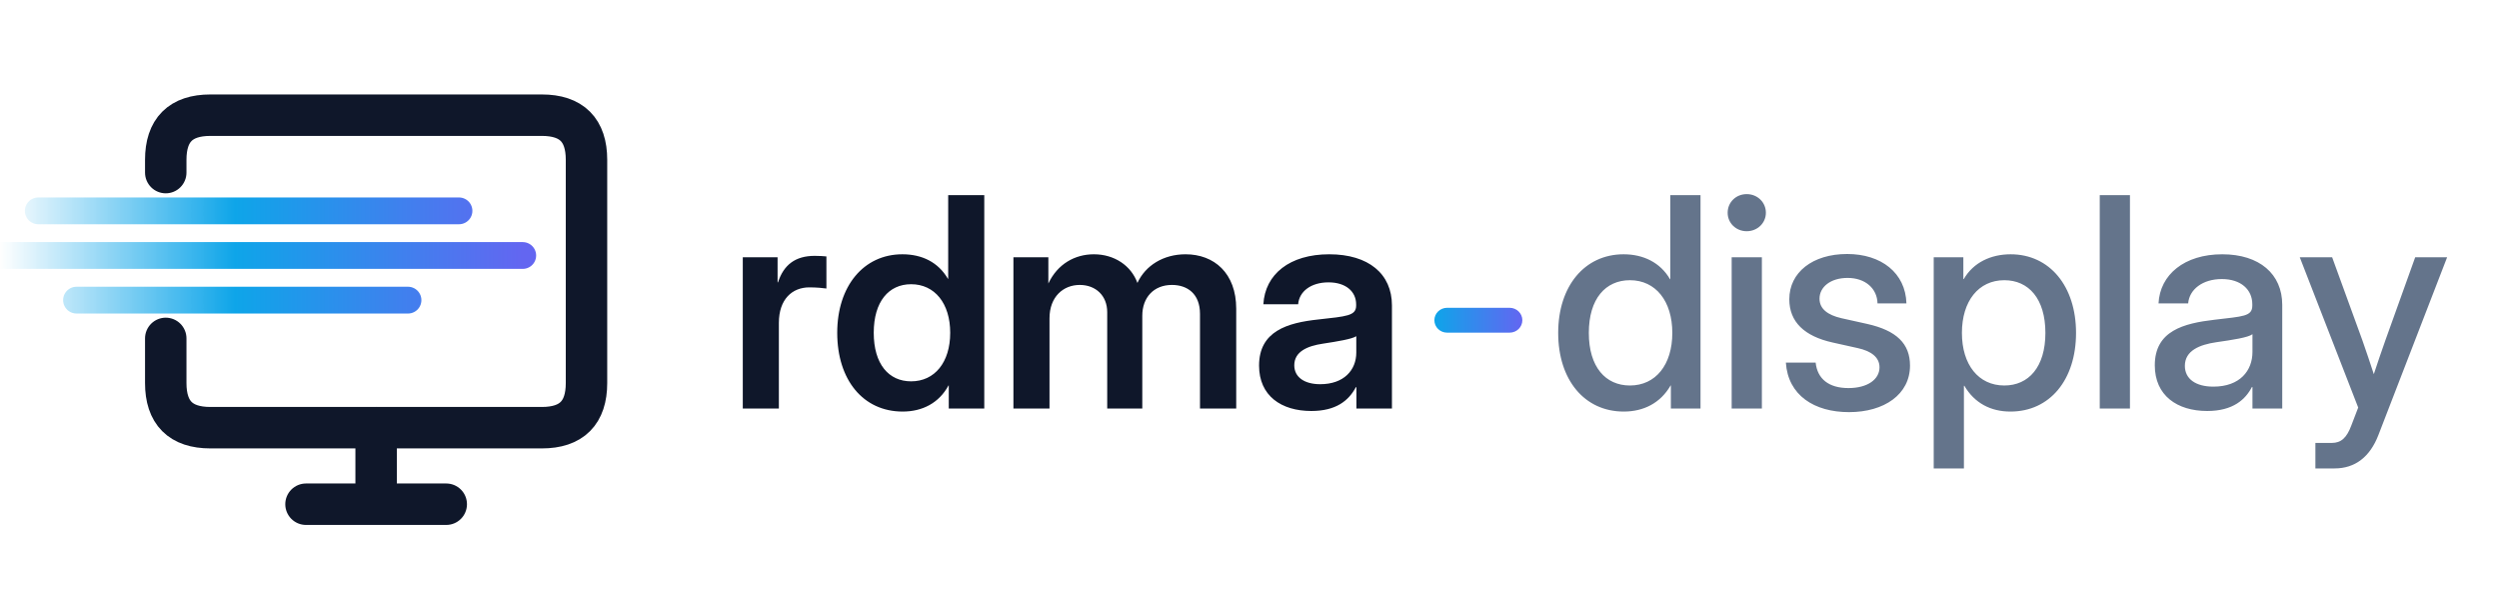
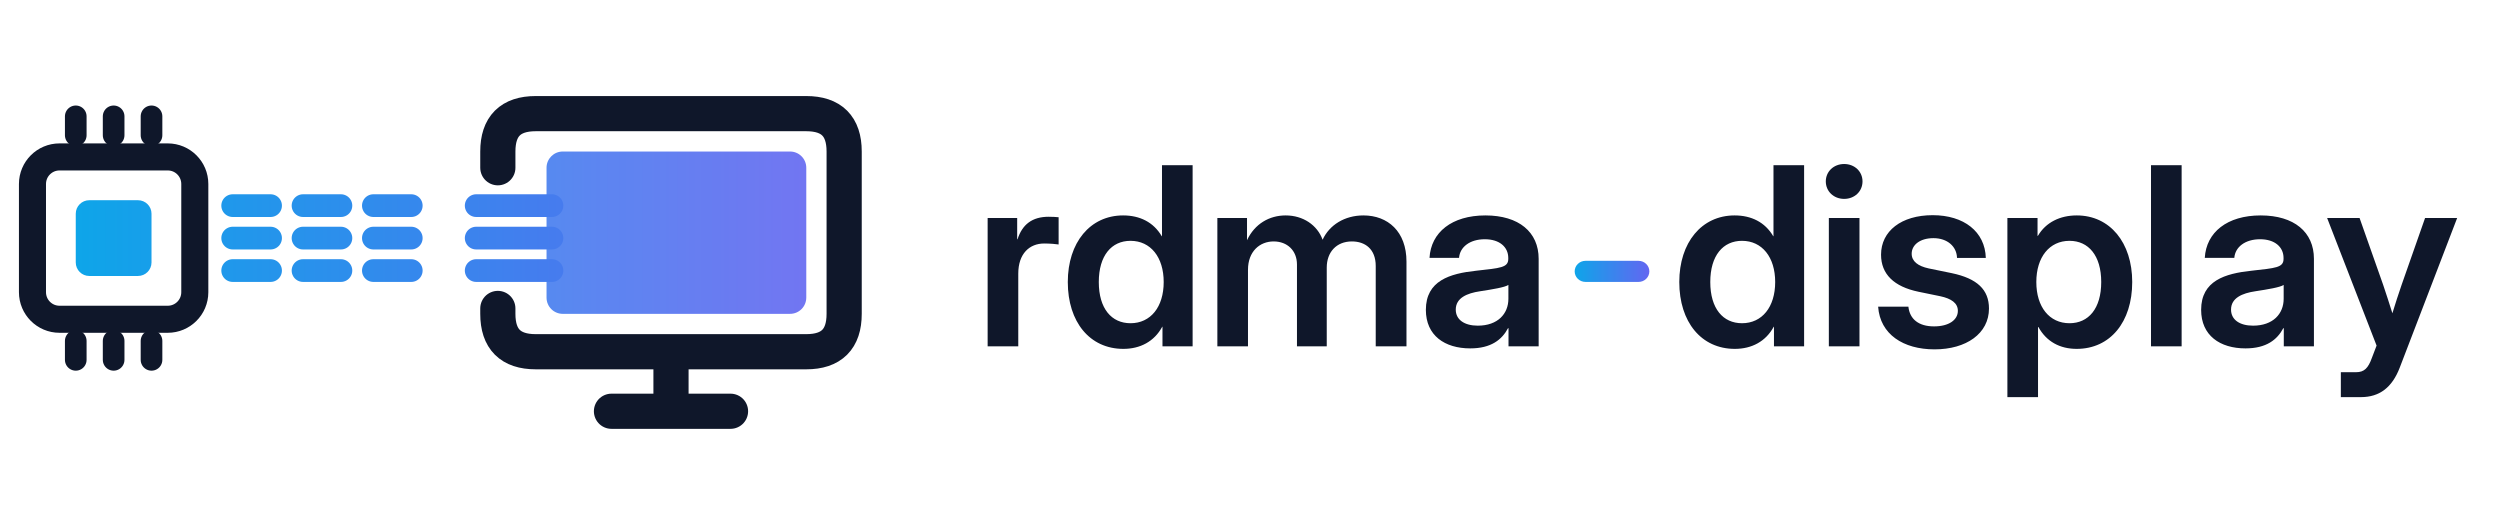
- <svg xmlns="http://www.w3.org/2000/svg" viewBox="0 0 392 96" width="522" height="128" role="img" aria-label="rdma-display">
+ <svg xmlns="http://www.w3.org/2000/svg" viewBox="0 0 462 96" width="616" height="128" role="img" aria-label="rdma-display">
  <defs>
-     <linearGradient id="lane" gradientUnits="userSpaceOnUse" x1="0" y1="0" x2="82" y2="0">
-       <stop offset="0" stop-color="#0EA5E9" stop-opacity="0" />
-       <stop offset="0.45" stop-color="#0EA5E9" />
+     <linearGradient id="lane" gradientUnits="userSpaceOnUse" x1="14" y1="0" x2="150" y2="0">
+       <stop offset="0" stop-color="#0EA5E9" />
      <stop offset="1" stop-color="#6366F1" />
    </linearGradient>
  </defs>
  <defs>
-     <linearGradient id="hy" gradientUnits="userSpaceOnUse" x1="225.0" y1="0" x2="238.8" y2="0">
+     <linearGradient id="hy" gradientUnits="userSpaceOnUse" x1="291.0" y1="0" x2="304.8" y2="0">
      <stop offset="0" stop-color="#0EA5E9" />
      <stop offset="1" stop-color="#6366F1" />
    </linearGradient>
  </defs>
-   <g transform="translate(0 0) scale(1.0)">
-     <path d="M26 27 V25 Q26 18 33 18 H85 Q92 18 92 25 V60 Q92 67 85 67 H33 Q26 67 26 60 V53" fill="none" stroke="#0F172A" stroke-width="6.5" stroke-linecap="round" stroke-linejoin="round" />
-     <path d="M59 67 V79 M48 79 H70" fill="none" stroke="#0F172A" stroke-width="6.5" stroke-linecap="round" stroke-linejoin="round" />
-     <line x1="6" y1="33" x2="72" y2="33" stroke="url(#lane)" stroke-width="4.2" stroke-linecap="round" />
-     <line x1="0" y1="40" x2="82" y2="40" stroke="url(#lane)" stroke-width="4.2" stroke-linecap="round" />
-     <line x1="12" y1="47" x2="64" y2="47" stroke="url(#lane)" stroke-width="4.2" stroke-linecap="round" />
+   <g transform="translate(0 3) scale(1.0)">
+     <rect x="6" y="26" width="30" height="30" rx="5" fill="none" stroke="#0F172A" stroke-width="5" />
+     <path d="M14 18.5 V22 M14 60 V63.5 M21 18.5 V22 M21 60 V63.5 M28 18.5 V22 M28 60 V63.5" fill="none" stroke="#0F172A" stroke-width="4" stroke-linecap="round" />
+     <rect x="14" y="34" width="14" height="14" rx="2.5" fill="url(#lane)" />
+     <rect x="101" y="25" width="48" height="30" rx="3" fill="url(#lane)" opacity="0.9" />
+     <path d="M92 28 V25 Q92 18 99 18 H149 Q156 18 156 25 V55 Q156 62 149 62 H99 Q92 62 92 55 V54 M124 62 V73 M113 73 H135" fill="none" stroke="#0F172A" stroke-width="6.5" stroke-linecap="round" stroke-linejoin="round" />
+     <line x1="43" y1="35" x2="80" y2="35" stroke="url(#lane)" stroke-width="4.2" stroke-linecap="round" stroke-dasharray="7 6" />
+     <line x1="88" y1="35" x2="102" y2="35" stroke="url(#lane)" stroke-width="4.2" stroke-linecap="round" />
+     <line x1="43" y1="41" x2="80" y2="41" stroke="url(#lane)" stroke-width="4.2" stroke-linecap="round" stroke-dasharray="7 6" />
+     <line x1="88" y1="41" x2="102" y2="41" stroke="url(#lane)" stroke-width="4.2" stroke-linecap="round" />
+     <line x1="43" y1="47" x2="80" y2="47" stroke="url(#lane)" stroke-width="4.2" stroke-linecap="round" stroke-dasharray="7 6" />
+     <line x1="88" y1="47" x2="102" y2="47" stroke="url(#lane)" stroke-width="4.2" stroke-linecap="round" />
  </g>
-   <path d="M116.516 64.0H122.176V50.568C122.176 46.862 124.265 44.998 126.96 44.998C128.083 44.998 129.206 45.11 129.633 45.178V40.146C129.184 40.102 128.555 40.057 127.791 40.057C124.736 40.057 122.917 41.494 122.041 44.212H121.974V40.281H116.516ZM141.594 64.472C144.693 64.472 147.299 63.124 148.781 60.384H148.826V64.0H154.396V30.533H148.736V43.65H148.691C147.164 41.045 144.626 39.81 141.549 39.81C135.462 39.81 131.329 44.818 131.329 52.118C131.329 59.508 135.394 64.472 141.594 64.472ZM142.919 59.732C139.415 59.732 137.057 57.037 137.057 52.118C137.057 47.222 139.415 44.504 142.919 44.504C146.625 44.504 149.051 47.514 149.051 52.118C149.051 56.745 146.625 59.732 142.919 59.732ZM158.968 64.0H164.628V49.85C164.628 46.458 166.807 44.616 169.367 44.616C171.883 44.616 173.68 46.301 173.68 48.884V64.0H179.183V49.445C179.183 46.615 180.957 44.616 183.832 44.616C186.258 44.616 188.234 46.009 188.234 49.153V64.0H193.917V48.345C193.917 42.774 190.458 39.81 185.966 39.81C182.507 39.81 179.677 41.562 178.419 44.302C177.431 41.584 174.803 39.81 171.591 39.81C168.603 39.81 165.886 41.337 164.448 44.392V40.281H158.968ZM205.698 64.382C209.561 64.382 211.56 62.765 212.683 60.653H212.773V64.0H218.344V47.828C218.344 42.887 214.682 39.81 208.506 39.81C202.307 39.81 198.443 42.932 198.174 47.648H203.632C203.789 45.649 205.631 44.212 208.393 44.212C211.111 44.212 212.728 45.649 212.728 47.671V47.851C212.728 49.468 211.224 49.535 206.821 50.029C201.925 50.546 197.5 51.871 197.5 57.262C197.5 62.001 200.981 64.382 205.698 64.382ZM207.091 60.182C204.62 60.182 203.025 59.081 203.025 57.217C203.025 55.061 205.092 54.185 207.517 53.825C209.853 53.466 212.055 53.106 212.751 52.657V55.218C212.751 57.98 210.797 60.182 207.091 60.182Z" fill="#0F172A" />
-   <rect x="225.0" y="48.2" width="13.8" height="3.9" rx="2.0" fill="url(#hy)" />
-   <path d="M254.709 64.472C257.808 64.472 260.459 63.146 262.054 60.384H262.098V64.0H266.748V30.533H262.009V43.718H261.964C260.436 41.09 257.763 39.81 254.686 39.81C248.554 39.81 244.422 44.818 244.422 52.141C244.422 59.485 248.532 64.472 254.709 64.472ZM255.675 60.384C251.856 60.384 249.228 57.486 249.228 52.141C249.228 46.772 251.856 43.875 255.675 43.875C259.718 43.875 262.323 47.154 262.323 52.141C262.323 57.127 259.718 60.384 255.675 60.384ZM271.634 64.0H276.373V40.281H271.634ZM273.992 36.193C275.677 36.193 277.002 34.913 277.002 33.296C277.002 31.656 275.677 30.376 273.992 30.376C272.307 30.376 271.005 31.656 271.005 33.296C271.005 34.913 272.307 36.193 273.992 36.193ZM290.041 64.562C295.566 64.562 299.609 61.776 299.609 57.262C299.609 53.825 297.498 51.759 292.871 50.726L288.828 49.827C286.694 49.333 285.414 48.367 285.414 46.772C285.414 44.953 287.121 43.516 289.816 43.516C292.624 43.516 294.466 45.2 294.51 47.514H299.048C298.913 42.729 295.094 39.765 289.749 39.765C284.313 39.765 280.675 42.662 280.675 46.862C280.675 50.389 283.01 52.657 287.48 53.646L291.411 54.521C293.455 54.971 294.825 55.914 294.825 57.531C294.825 59.418 292.961 60.788 289.951 60.788C286.874 60.788 285.077 59.351 284.807 56.79H280.135C280.472 61.934 284.605 64.562 290.041 64.562ZM303.327 73.389H308.066V60.429H308.133C309.728 63.146 312.266 64.472 315.366 64.472C321.543 64.472 325.653 59.485 325.653 52.141C325.653 44.818 321.52 39.81 315.388 39.81C312.311 39.81 309.549 41.09 308.044 43.695H307.976V40.281H303.327ZM314.4 60.384C310.357 60.384 307.752 57.127 307.752 52.141C307.752 47.154 310.357 43.875 314.4 43.875C318.218 43.875 320.846 46.772 320.846 52.141C320.846 57.486 318.218 60.384 314.4 60.384ZM334.11 30.533H329.371V64.0H334.11ZM346.228 64.382C350.316 64.382 352.248 62.54 353.236 60.631H353.326V64.0H357.998V47.738C357.998 42.909 354.426 39.81 348.587 39.81C342.657 39.81 338.816 42.999 338.591 47.514H343.241C343.421 45.335 345.487 43.695 348.519 43.695C351.529 43.695 353.303 45.357 353.303 47.648V47.851C353.303 49.58 351.821 49.535 347.374 50.074C342.545 50.636 338.007 51.804 338.007 57.217C338.007 61.956 341.511 64.382 346.228 64.382ZM347.194 60.563C344.431 60.563 342.724 59.351 342.724 57.307C342.724 54.903 345.06 53.982 347.643 53.601C350.159 53.241 352.674 52.859 353.326 52.343V55.128C353.326 58.048 351.372 60.563 347.194 60.563ZM363.198 73.389H366.208C369.419 73.389 371.755 71.592 373.081 68.155L383.862 40.281H378.853L374.181 53.286C373.552 55.061 372.946 56.835 372.362 58.609C371.778 56.835 371.194 55.061 370.565 53.286L365.826 40.281H360.75L369.914 63.843L368.836 66.65C368.117 68.582 367.241 69.391 365.758 69.391H363.198Z" fill="#64748B" />
+   <path d="M182.516 64.0H188.176V50.568C188.176 46.862 190.265 44.998 192.96 44.998C194.083 44.998 195.206 45.11 195.633 45.178V40.146C195.184 40.102 194.555 40.057 193.791 40.057C190.736 40.057 188.917 41.494 188.041 44.212H187.974V40.281H182.516ZM207.594 64.472C210.693 64.472 213.299 63.124 214.781 60.384H214.826V64.0H220.396V30.533H214.736V43.65H214.691C213.164 41.045 210.626 39.81 207.549 39.81C201.462 39.81 197.329 44.818 197.329 52.118C197.329 59.508 201.394 64.472 207.594 64.472ZM208.919 59.732C205.415 59.732 203.057 57.037 203.057 52.118C203.057 47.222 205.415 44.504 208.919 44.504C212.625 44.504 215.051 47.514 215.051 52.118C215.051 56.745 212.625 59.732 208.919 59.732ZM224.968 64.0H230.628V49.85C230.628 46.458 232.807 44.616 235.367 44.616C237.883 44.616 239.68 46.301 239.68 48.884V64.0H245.183V49.445C245.183 46.615 246.957 44.616 249.832 44.616C252.258 44.616 254.234 46.009 254.234 49.153V64.0H259.917V48.345C259.917 42.774 256.458 39.81 251.966 39.81C248.507 39.81 245.677 41.562 244.419 44.302C243.431 41.584 240.803 39.81 237.591 39.81C234.603 39.81 231.886 41.337 230.448 44.392V40.281H224.968ZM271.698 64.382C275.561 64.382 277.56 62.765 278.683 60.653H278.773V64.0H284.344V47.828C284.344 42.887 280.683 39.81 274.506 39.81C268.307 39.81 264.443 42.932 264.174 47.648H269.632C269.789 45.649 271.631 44.212 274.393 44.212C277.111 44.212 278.728 45.649 278.728 47.671V47.851C278.728 49.468 277.224 49.535 272.821 50.029C267.925 50.546 263.5 51.871 263.5 57.262C263.5 62.001 266.981 64.382 271.698 64.382ZM273.091 60.182C270.62 60.182 269.025 59.081 269.025 57.217C269.025 55.061 271.092 54.185 273.517 53.825C275.853 53.466 278.055 53.106 278.751 52.657V55.218C278.751 57.98 276.797 60.182 273.091 60.182Z" fill="#0F172A" />
+   <rect x="291.0" y="48.2" width="13.8" height="3.9" rx="2.0" fill="url(#hy)" />
+   <path d="M320.596 64.472C323.696 64.472 326.302 63.124 327.784 60.384H327.829V64.0H333.399V30.533H327.739V43.65H327.694C326.167 41.045 323.629 39.81 320.552 39.81C314.465 39.81 310.332 44.818 310.332 52.118C310.332 59.508 314.397 64.472 320.596 64.472ZM321.922 59.732C318.418 59.732 316.059 57.037 316.059 52.118C316.059 47.222 318.418 44.504 321.922 44.504C325.628 44.504 328.054 47.514 328.054 52.118C328.054 56.745 325.628 59.732 321.922 59.732ZM337.97 64.0H343.631V40.281H337.97ZM340.801 36.755C342.732 36.755 344.192 35.362 344.192 33.521C344.192 31.701 342.732 30.309 340.801 30.309C338.869 30.309 337.409 31.701 337.409 33.521C337.409 35.362 338.869 36.755 340.801 36.755ZM357.501 64.562C363.363 64.562 367.563 61.642 367.563 57.015C367.563 53.533 365.384 51.467 360.69 50.479L356.423 49.603C354.446 49.176 353.278 48.3 353.278 46.885C353.278 45.268 354.805 44.01 357.299 44.01C359.882 44.01 361.611 45.56 361.656 47.671H366.979C366.844 42.797 362.914 39.765 357.164 39.765C351.369 39.765 347.618 42.707 347.618 47.064C347.618 50.658 349.999 52.972 354.536 53.915L358.579 54.746C360.578 55.173 361.813 56.004 361.813 57.441C361.813 59.126 360.151 60.316 357.411 60.316C354.581 60.316 352.919 58.991 352.672 56.678H347.079C347.438 61.776 351.728 64.562 357.501 64.562ZM370.966 73.389H376.627V60.429H376.694C378.176 63.124 380.67 64.472 383.769 64.472C389.968 64.472 394.034 59.508 394.034 52.118C394.034 44.818 389.901 39.81 383.792 39.81C380.715 39.81 378.087 41.067 376.604 43.583H376.537V40.281H370.966ZM382.444 59.732C378.738 59.732 376.312 56.745 376.312 52.118C376.312 47.514 378.738 44.504 382.444 44.504C385.948 44.504 388.306 47.222 388.306 52.118C388.306 57.037 385.948 59.732 382.444 59.732ZM403.165 30.533H397.505V64.0H403.165ZM414.968 64.382C418.832 64.382 420.831 62.765 421.954 60.653H422.044V64.0H427.614V47.828C427.614 42.887 423.953 39.81 417.776 39.81C411.577 39.81 407.713 42.932 407.444 47.648H412.902C413.059 45.649 414.901 44.212 417.664 44.212C420.381 44.212 421.999 45.649 421.999 47.671V47.851C421.999 49.468 420.494 49.535 416.091 50.029C411.195 50.546 406.77 51.871 406.77 57.262C406.77 62.001 410.252 64.382 414.968 64.382ZM416.361 60.182C413.89 60.182 412.296 59.081 412.296 57.217C412.296 55.061 414.362 54.185 416.788 53.825C419.124 53.466 421.325 53.106 422.021 52.657V55.218C422.021 57.98 420.067 60.182 416.361 60.182ZM432.589 73.389H436.295C439.732 73.389 442.068 71.614 443.483 67.908L454.085 40.281H448.155L443.82 52.635C443.213 54.387 442.652 56.139 442.113 57.891C441.574 56.139 440.99 54.387 440.406 52.635L436.048 40.281H430.051L439.193 63.865L438.317 66.156C437.643 68.021 436.924 68.784 435.397 68.784H432.589Z" fill="#0F172A" />
</svg>
